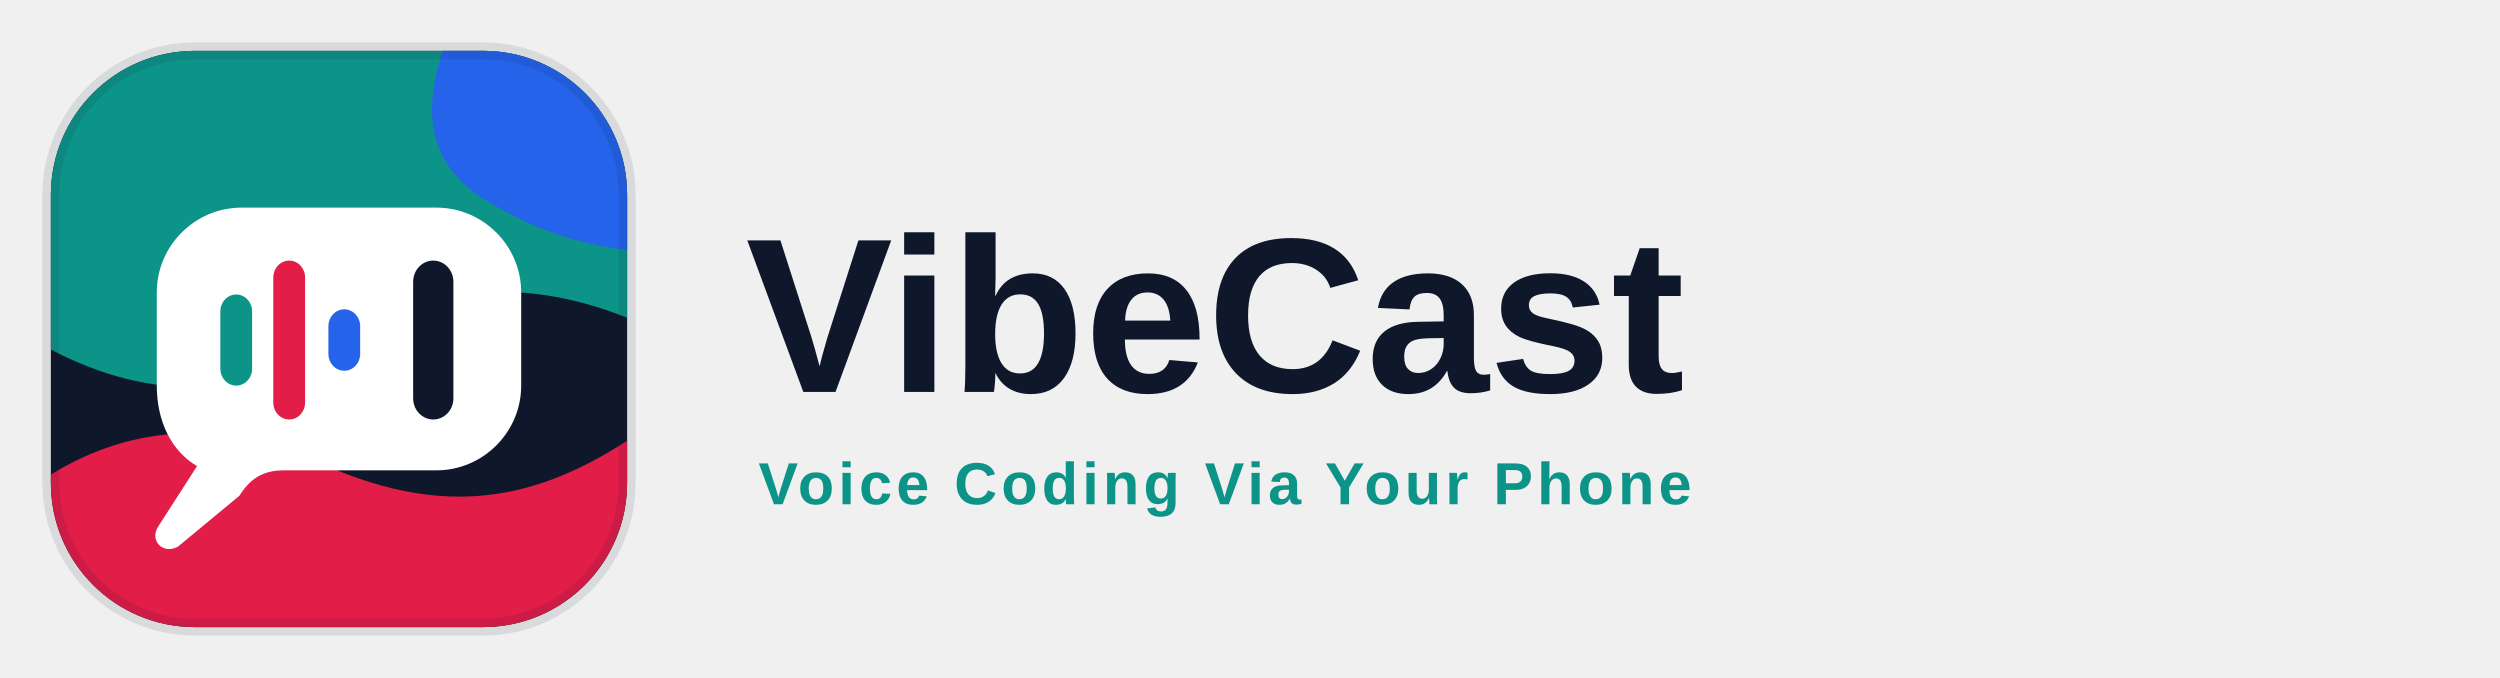
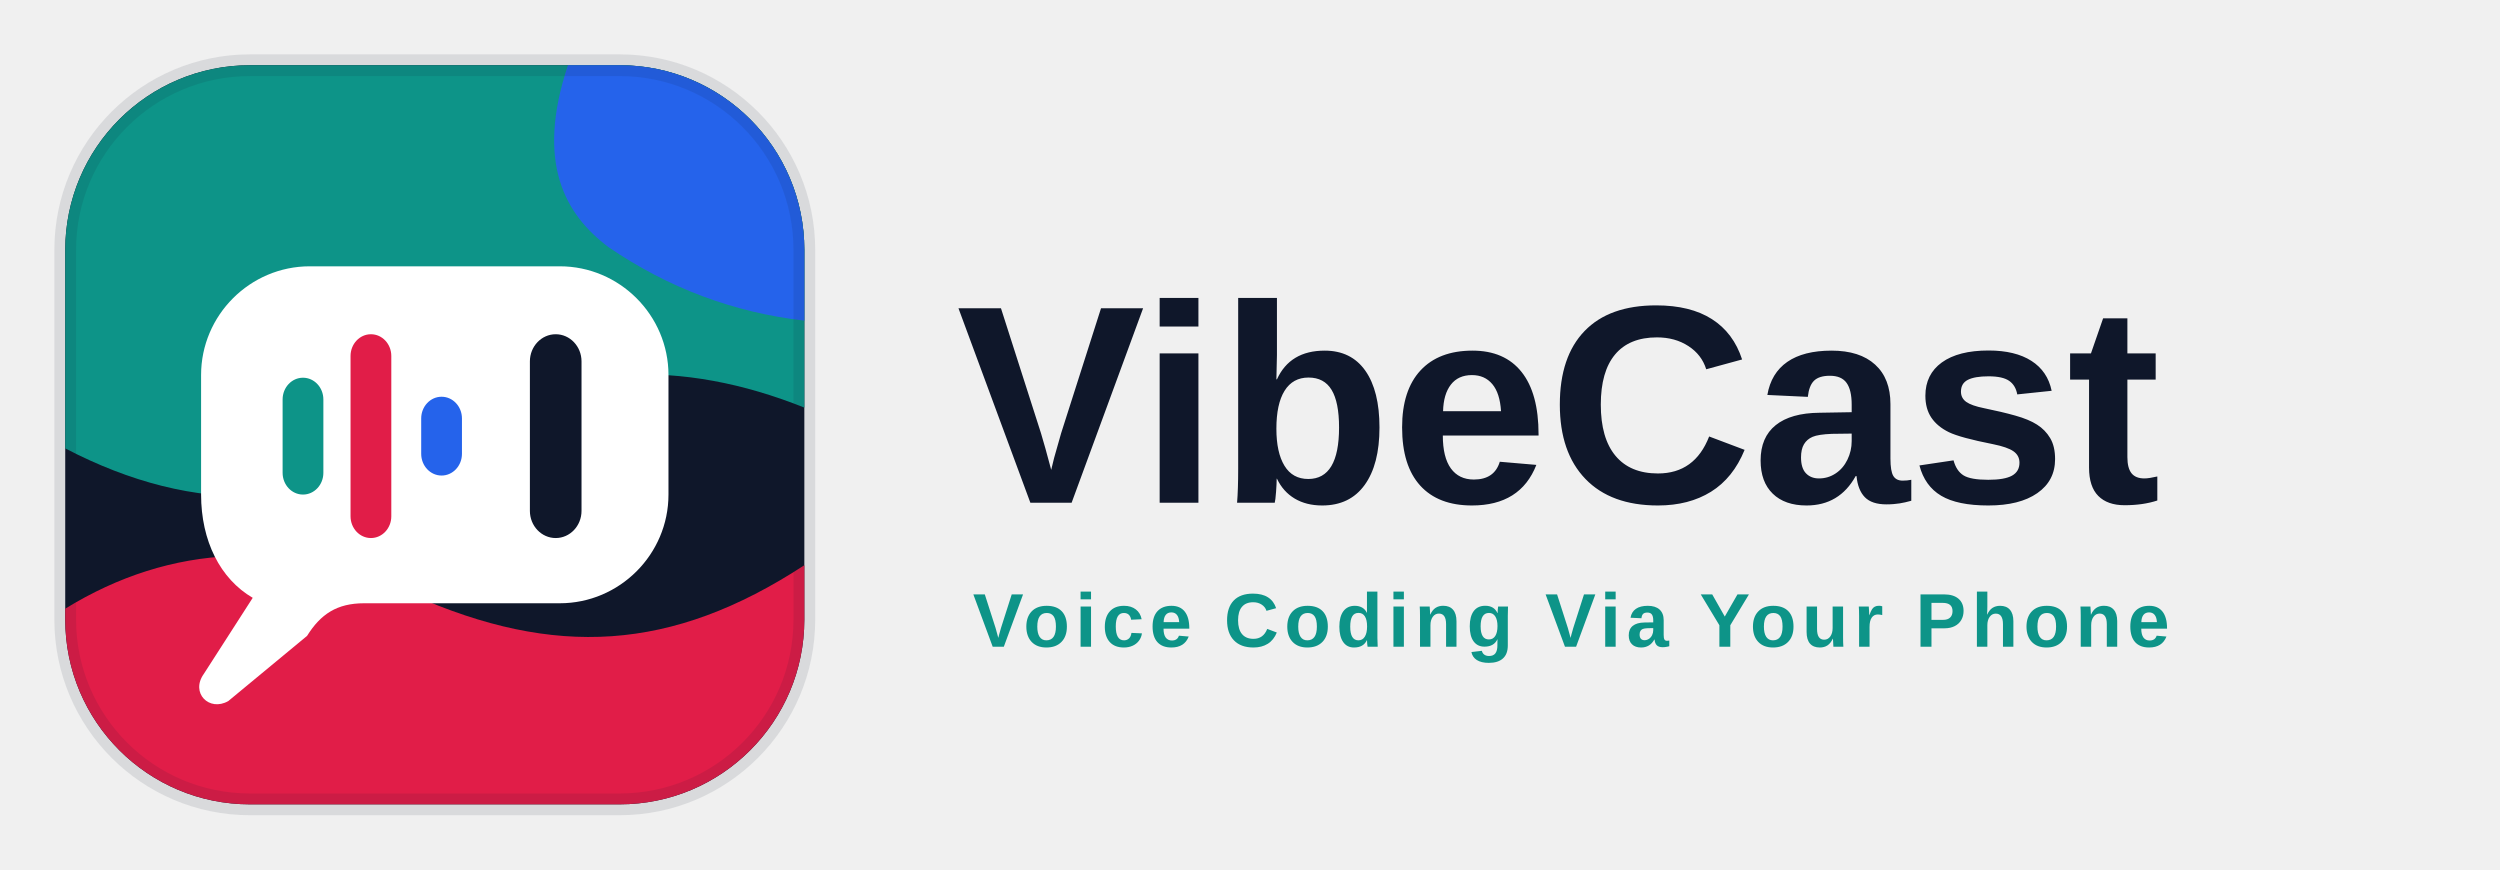
- <svg xmlns="http://www.w3.org/2000/svg" viewBox="0 0 1180 320" role="img" aria-labelledby="title desc">
+ <svg xmlns="http://www.w3.org/2000/svg" viewBox="0 0 920 320" role="img" aria-labelledby="title desc">
  <defs>
    <clipPath id="app-mask">
      <rect x="24" y="24" width="272" height="272" rx="68" />
    </clipPath>
  </defs>
  <g>
    <g clip-path="url(#app-mask)">
      <rect x="24" y="24" width="272" height="272" fill="#0F172A" />
      <path d="M24 24h272v126c-45-18-89-17-130 9-48 30-94 31-142 6V24z" fill="#0D9488" />
      <path d="M24 224c39-24 82-26 128-5 52 23 95 21 144-11v88H24v-72z" fill="#E11D48" />
      <path d="M209 24h87v94c-26-3-50-12-72-27-16-12-27-31-15-67z" fill="#2563EB" />
    </g>
    <rect x="24" y="24" width="272" height="272" rx="68" fill="none" stroke="#0F172A" stroke-opacity="0.1" stroke-width="8" />
    <path d="M114 98h92c22 0 40 18 40 40v44c0 22-18 40-40 40h-72c-10 0-16 4-21 12l-29 24c-7 4-14-3-9-10l18-28c-12-7-19-21-19-38v-44c0-22 18-40 40-40z" fill="#FFFFFF" />
    <rect x="104" y="139" width="15" height="43" rx="8" fill="#0D9488" />
    <rect x="129" y="123" width="15" height="75" rx="8" fill="#E11D48" />
    <rect x="155" y="146" width="15" height="29" rx="8" fill="#2563EB" />
    <rect x="195" y="123" width="19" height="75" rx="10" fill="#0F172A" />
  </g>
  <g fill="#0F172A">
    <text x="352" y="185" font-family="Righteous, Poppins, Avenir Next, Arial, sans-serif" font-size="104" font-weight="700" letter-spacing="0">VibeCast</text>
    <text x="358" y="238" font-family="Poppins, Avenir Next, Arial, sans-serif" font-size="28" font-weight="600" letter-spacing="2" fill="#0D9488">Voice Coding Via Your Phone</text>
  </g>
</svg>
